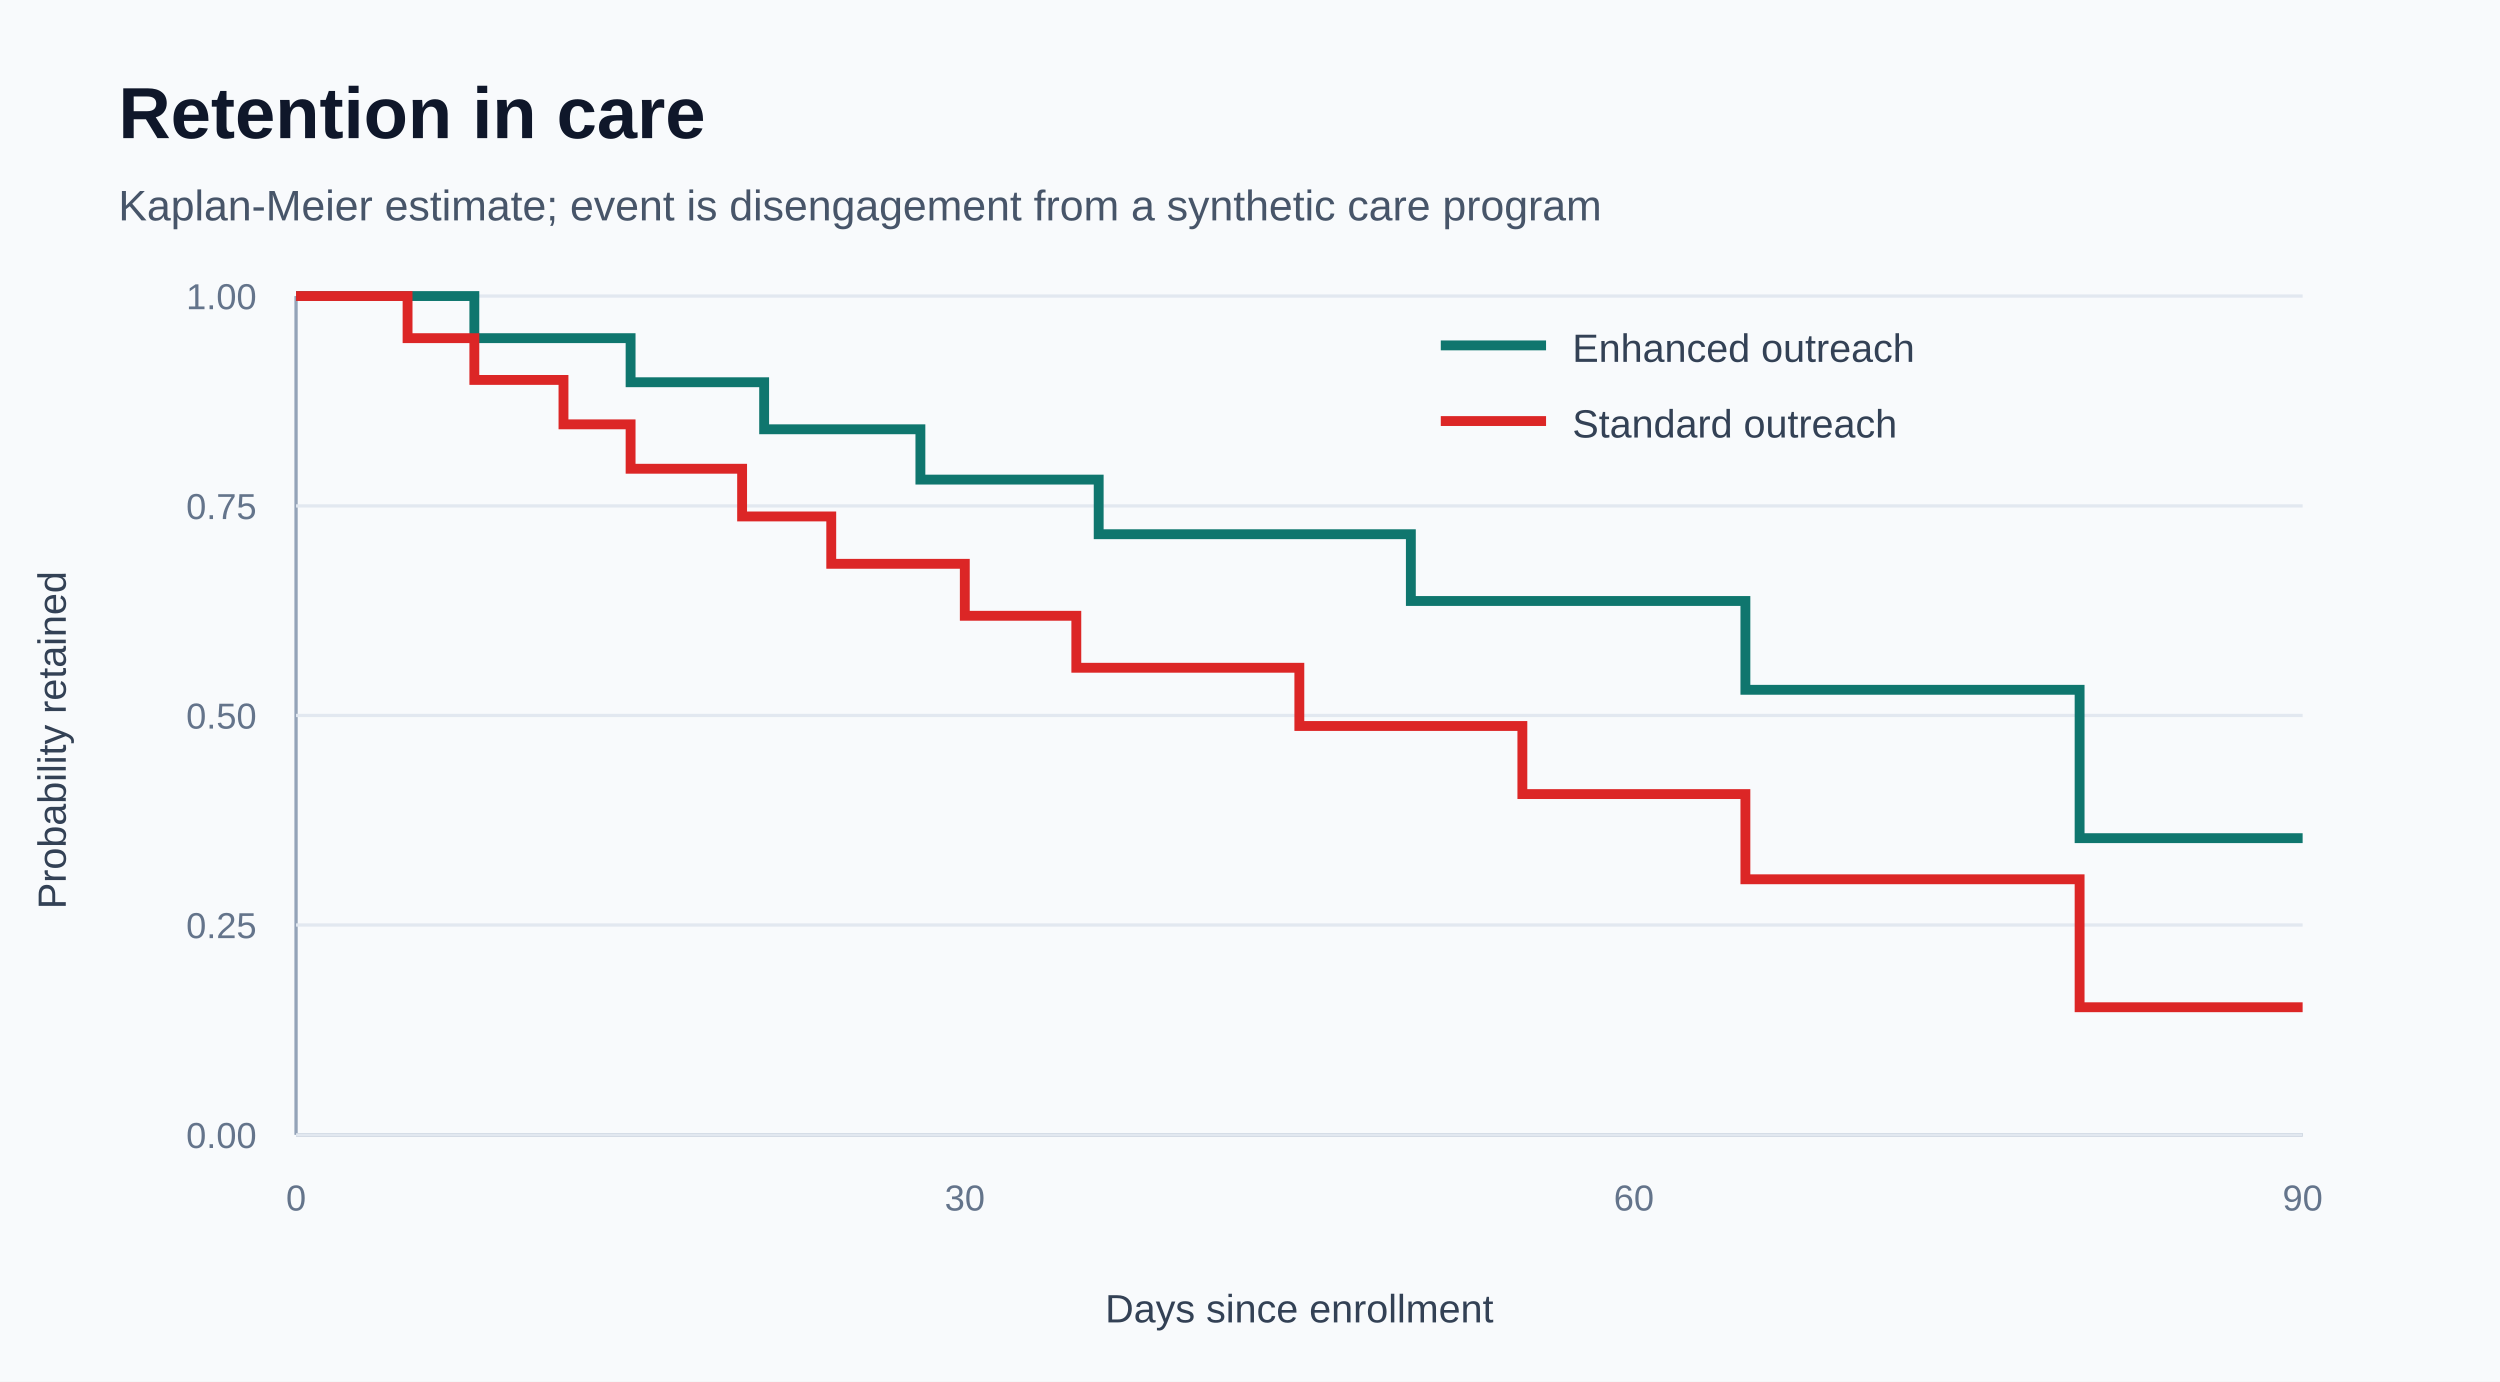
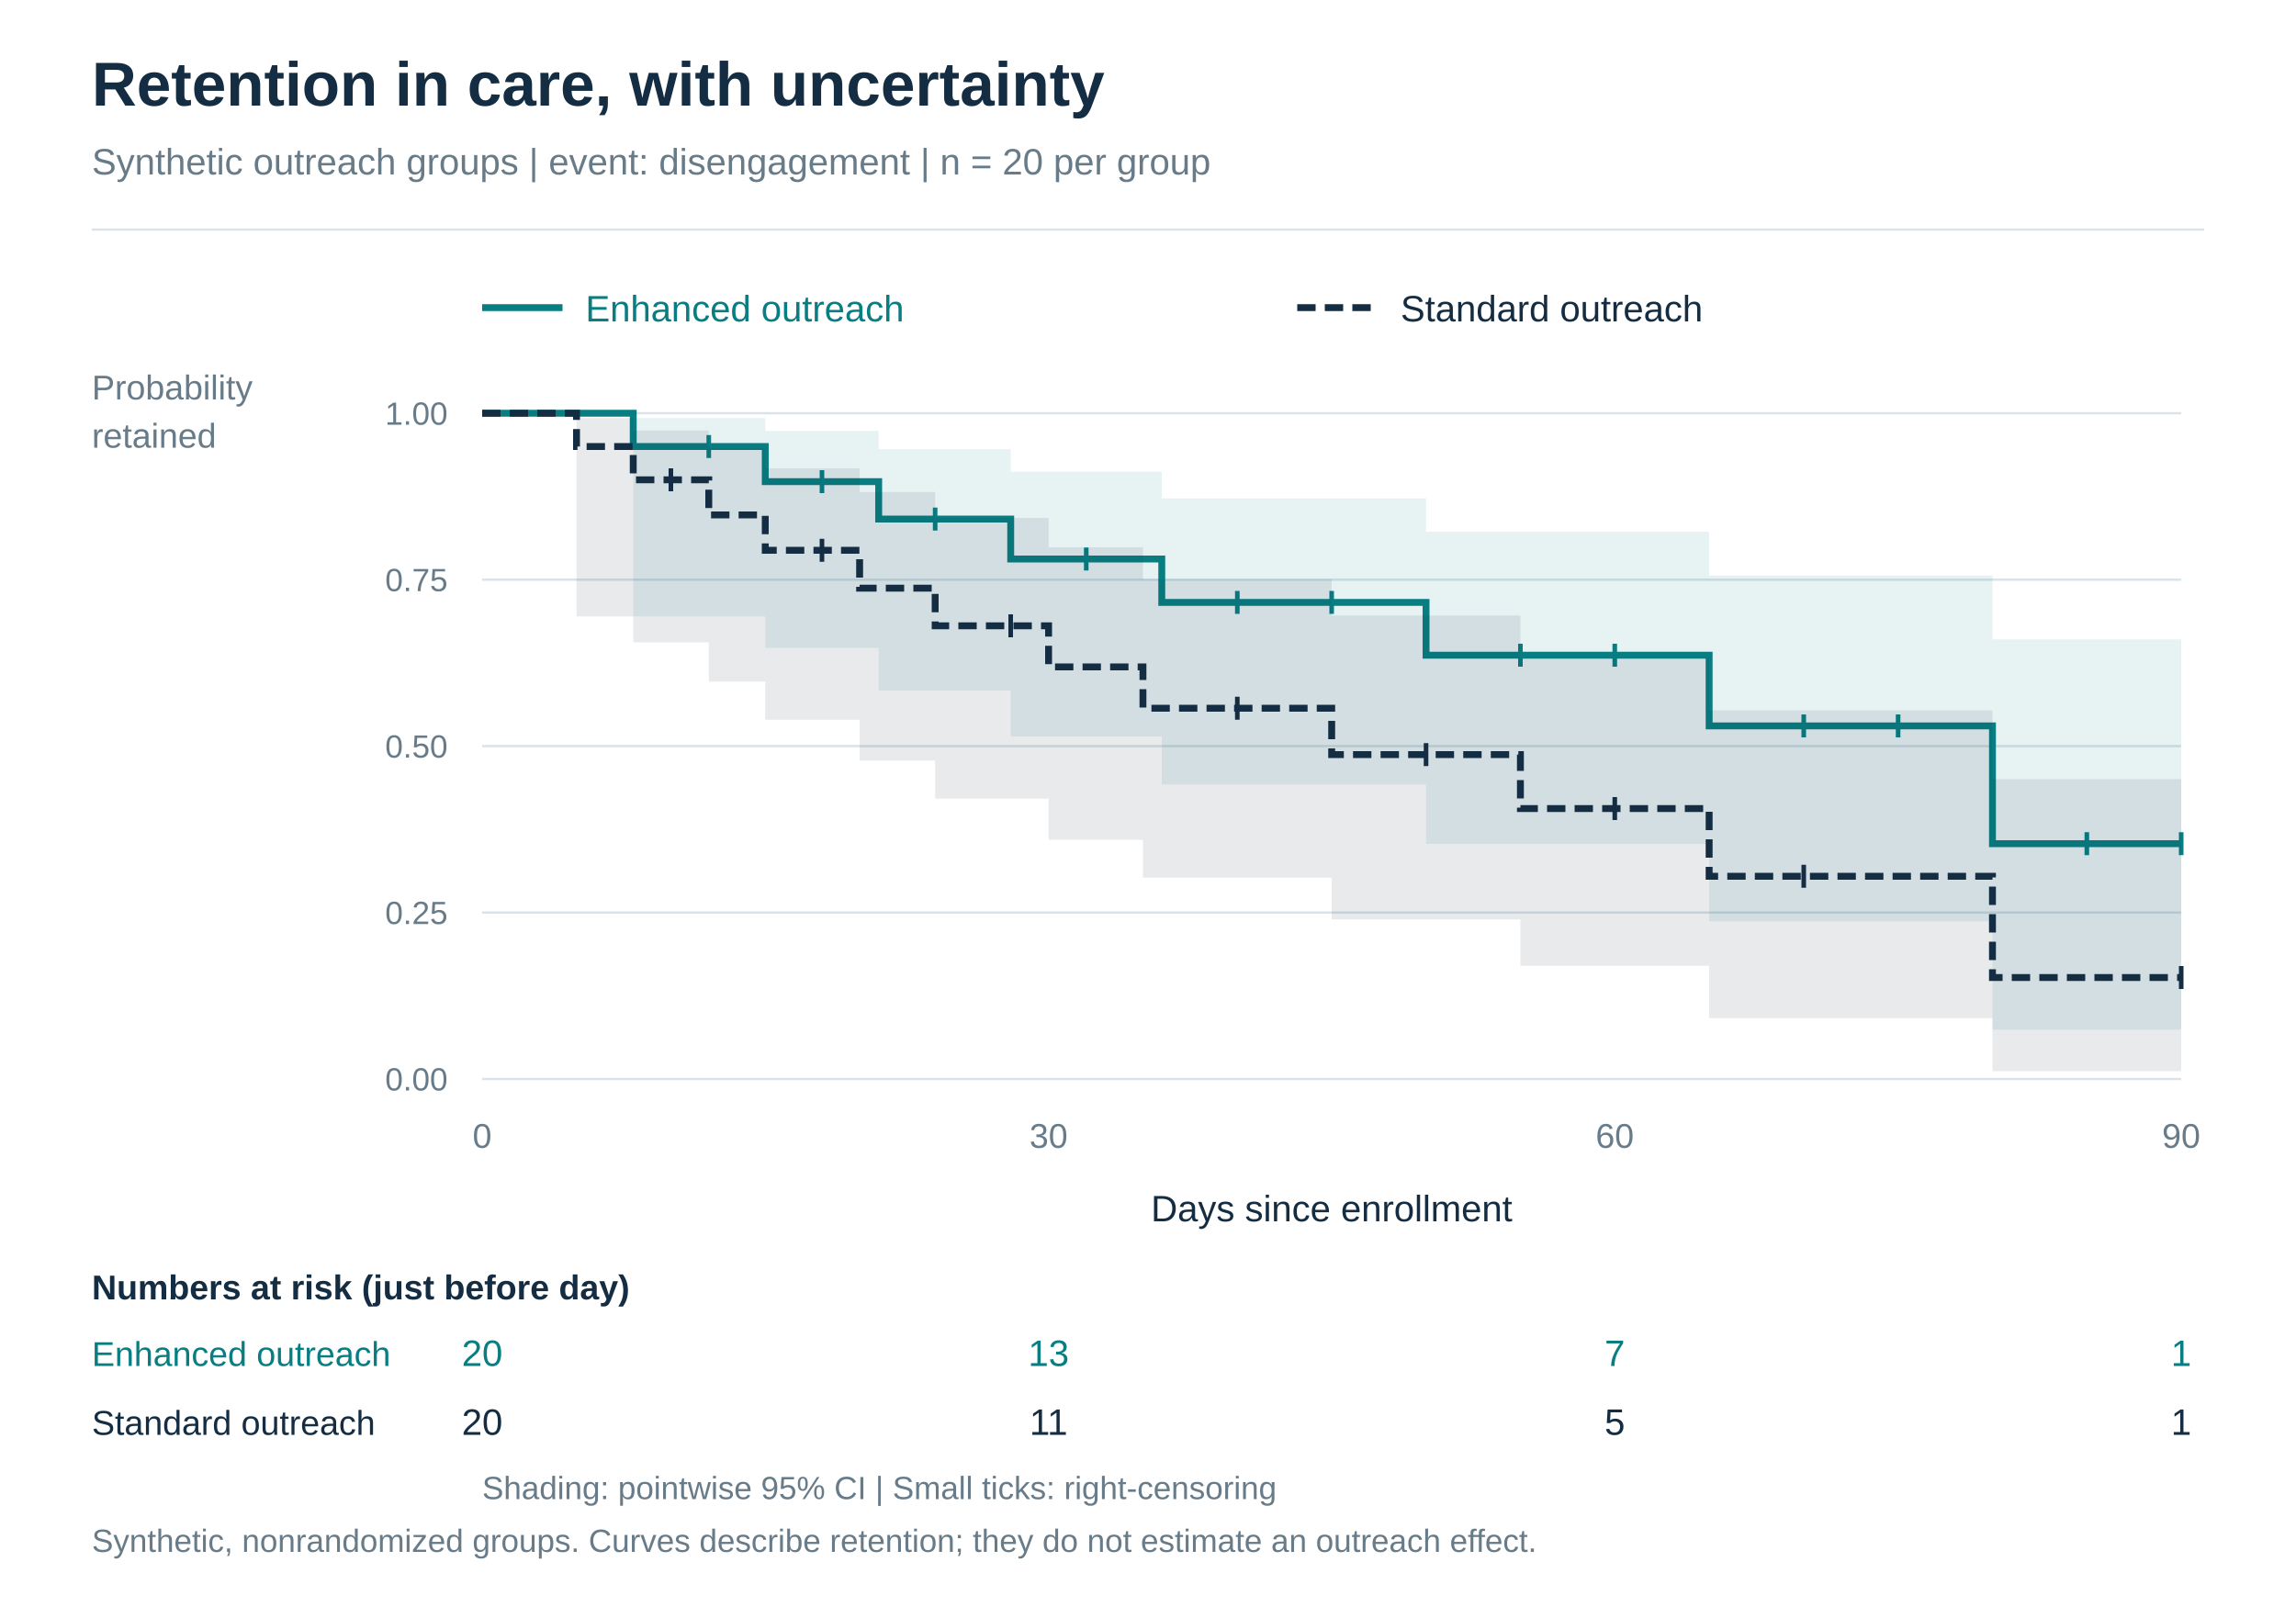
- <svg xmlns="http://www.w3.org/2000/svg" width="760" height="420" viewBox="0 0 760 420">
-   <rect width="100%" height="100%" fill="#f8fafc" />
-   <text x="36" y="42" font-family="Arial" font-size="22" font-weight="700" fill="#0f172a">Retention in care</text>
-   <text x="36" y="67" font-family="Arial" font-size="13" fill="#475569">Kaplan-Meier estimate; event is disengagement from a synthetic care program</text>
-   <line x1="90" y1="345" x2="700" y2="345" stroke="#94a3b8" />
-   <line x1="90" y1="90" x2="90" y2="345" stroke="#94a3b8" />
-   <line x1="90" y1="345.0" x2="700" y2="345.0" stroke="#e2e8f0" />
-   <text x="78" y="349.0" text-anchor="end" font-family="Arial" font-size="11" fill="#64748b">0.00</text>
-   <line x1="90" y1="281.2" x2="700" y2="281.2" stroke="#e2e8f0" />
-   <text x="78" y="285.2" text-anchor="end" font-family="Arial" font-size="11" fill="#64748b">0.25</text>
-   <line x1="90" y1="217.5" x2="700" y2="217.5" stroke="#e2e8f0" />
-   <text x="78" y="221.5" text-anchor="end" font-family="Arial" font-size="11" fill="#64748b">0.50</text>
-   <line x1="90" y1="153.8" x2="700" y2="153.8" stroke="#e2e8f0" />
-   <text x="78" y="157.8" text-anchor="end" font-family="Arial" font-size="11" fill="#64748b">0.75</text>
-   <line x1="90" y1="90.0" x2="700" y2="90.0" stroke="#e2e8f0" />
-   <text x="78" y="94.0" text-anchor="end" font-family="Arial" font-size="11" fill="#64748b">1.00</text>
-   <text x="90.0" y="368" text-anchor="middle" font-family="Arial" font-size="11" fill="#64748b">0</text>
-   <text x="293.3" y="368" text-anchor="middle" font-family="Arial" font-size="11" fill="#64748b">30</text>
-   <text x="496.7" y="368" text-anchor="middle" font-family="Arial" font-size="11" fill="#64748b">60</text>
-   <text x="700.0" y="368" text-anchor="middle" font-family="Arial" font-size="11" fill="#64748b">90</text>
-   <path d="M 90 90 H 144.2 V 102.8 H 171.3 V 102.8 H 191.7 V 116.2 H 212.0 V 116.2 H 232.3 V 130.5 H 252.7 V 130.5 H 279.8 V 145.8 H 306.9 V 145.8 H 334.0 V 162.4 H 361.1 V 162.4 H 395.0 V 162.4 H 428.9 V 182.7 H 462.8 V 182.7 H 496.7 V 182.7 H 530.6 V 209.7 H 564.4 V 209.7 H 598.3 V 209.7 H 632.2 V 254.8 H 666.1 V 254.8 H 700.0 V 254.8 H 700" fill="none" stroke="#0f766e" stroke-width="3" />
-   <path d="M 90 90 H 123.9 V 102.8 H 144.2 V 115.5 H 157.8 V 115.5 H 171.3 V 129.0 H 191.7 V 142.5 H 212.0 V 142.5 H 225.6 V 157.0 H 252.7 V 171.4 H 279.8 V 171.4 H 293.3 V 187.2 H 327.2 V 203.0 H 361.1 V 203.0 H 395.0 V 220.7 H 428.9 V 220.7 H 462.8 V 241.4 H 496.7 V 241.4 H 530.6 V 267.3 H 564.4 V 267.3 H 632.2 V 306.2 H 700.0 V 306.2 H 700" fill="none" stroke="#dc2626" stroke-width="3" />
-   <line x1="438" y1="105" x2="470" y2="105" stroke="#0f766e" stroke-width="3" />
-   <text x="478" y="110" font-family="Arial" font-size="12" fill="#334155">Enhanced outreach</text>
-   <line x1="438" y1="128" x2="470" y2="128" stroke="#dc2626" stroke-width="3" />
-   <text x="478" y="133" font-family="Arial" font-size="12" fill="#334155">Standard outreach</text>
-   <text x="395" y="402" text-anchor="middle" font-family="Arial" font-size="12" fill="#334155">Days since enrollment</text>
-   <text x="20" y="225" transform="rotate(-90 20 225)" text-anchor="middle" font-family="Arial" font-size="12" fill="#334155">Probability retained</text>
+ <svg xmlns="http://www.w3.org/2000/svg" width="1000" height="700" viewBox="0 0 1000 700" role="img" aria-labelledby="title desc">
+   <rect width="100%" height="100%" fill="#ffffff" />
+   <g font-family="Arial, sans-serif">
+     <text x="40.0" y="46.0" font-size="27" fill="#142d42" text-anchor="start" font-weight="700">Retention in care, with uncertainty</text>
+     <text x="40.0" y="76.0" font-size="16" fill="#687b89" text-anchor="start" font-weight="400">Synthetic outreach groups | event: disengagement | n = 20 per group</text>
+     <line x1="40.0" y1="100.0" x2="960.0" y2="100.0" stroke="#dae3e9" stroke-width="1" />
+     <line x1="210.0" y1="470.0" x2="950.0" y2="470.0" stroke="#dae3e9" stroke-width="1" />
+     <text x="195.0" y="475.0" font-size="14" fill="#687b89" text-anchor="end" font-weight="400">0.00</text>
+     <line x1="210.0" y1="397.5" x2="950.0" y2="397.5" stroke="#dae3e9" stroke-width="1" />
+     <text x="195.0" y="402.5" font-size="14" fill="#687b89" text-anchor="end" font-weight="400">0.25</text>
+     <line x1="210.0" y1="325.0" x2="950.0" y2="325.0" stroke="#dae3e9" stroke-width="1" />
+     <text x="195.0" y="330.0" font-size="14" fill="#687b89" text-anchor="end" font-weight="400">0.50</text>
+     <line x1="210.0" y1="252.5" x2="950.0" y2="252.5" stroke="#dae3e9" stroke-width="1" />
+     <text x="195.0" y="257.5" font-size="14" fill="#687b89" text-anchor="end" font-weight="400">0.75</text>
+     <line x1="210.0" y1="180.0" x2="950.0" y2="180.0" stroke="#dae3e9" stroke-width="1" />
+     <text x="195.0" y="185.0" font-size="14" fill="#687b89" text-anchor="end" font-weight="400">1.00</text>
+     <text x="210.0" y="500.0" font-size="15" fill="#687b89" text-anchor="middle" font-weight="400">0</text>
+     <text x="456.7" y="500.0" font-size="15" fill="#687b89" text-anchor="middle" font-weight="400">30</text>
+     <text x="703.3" y="500.0" font-size="15" fill="#687b89" text-anchor="middle" font-weight="400">60</text>
+     <text x="950.0" y="500.0" font-size="15" fill="#687b89" text-anchor="middle" font-weight="400">90</text>
+     <polygon points="210.0,180.0 275.8,180.0 275.8,182.1 308.7,182.1 308.7,182.1 333.3,182.1 333.3,187.7 358.0,187.7 358.0,187.7 382.7,187.7 382.7,195.7 407.3,195.7 407.3,195.7 440.2,195.7 440.2,205.5 473.1,205.5 473.1,205.5 506.0,205.5 506.0,217.1 538.9,217.1 538.9,217.1 580.0,217.1 580.0,217.1 621.1,217.1 621.1,231.6 662.2,231.6 662.2,231.6 703.3,231.6 703.3,231.6 744.4,231.6 744.4,250.7 785.6,250.7 785.6,250.7 826.7,250.7 826.7,250.7 867.8,250.7 867.8,278.5 908.9,278.5 908.9,278.5 950.0,278.5 950.0,278.5 950.0,448.5 950.0,448.5 908.9,448.5 908.9,448.5 867.8,448.5 867.8,401.3 826.7,401.3 826.7,401.3 785.6,401.3 785.6,401.3 744.4,401.3 744.4,367.6 703.3,367.6 703.3,367.6 662.2,367.6 662.2,367.6 621.1,367.6 621.1,341.7 580.0,341.7 580.0,341.7 538.9,341.7 538.9,341.7 506.0,341.7 506.0,320.8 473.1,320.8 473.1,320.8 440.2,320.8 440.2,300.8 407.3,300.8 407.3,300.8 382.7,300.8 382.7,282.2 358.0,282.2 358.0,282.2 333.3,282.2 333.3,268.5 308.7,268.5 308.7,268.5 275.8,268.5 275.8,180.0 210.0,180.0" fill="#087e83" opacity="0.10" />
+     <polyline points="210.0,180.0 275.8,180.0 275.8,194.5 308.7,194.5 308.7,194.5 333.3,194.5 333.3,209.8 358.0,209.8 358.0,209.8 382.7,209.8 382.7,226.1 407.3,226.1 407.3,226.1 440.2,226.1 440.2,243.5 473.1,243.5 473.1,243.5 506.0,243.5 506.0,262.4 538.9,262.4 538.9,262.4 580.0,262.4 580.0,262.4 621.1,262.4 621.1,285.4 662.2,285.4 662.2,285.4 703.3,285.4 703.3,285.4 744.4,285.4 744.4,316.2 785.6,316.2 785.6,316.2 826.7,316.2 826.7,316.2 867.8,316.2 867.8,367.5 908.9,367.5 908.9,367.5 950.0,367.5 950.0,367.5" fill="none" stroke="#087e83" stroke-width="3" />
+     <line x1="308.7" y1="189.5" x2="308.7" y2="199.5" stroke="#087e83" stroke-width="2" />
+     <line x1="358.0" y1="204.8" x2="358.0" y2="214.8" stroke="#087e83" stroke-width="2" />
+     <line x1="407.3" y1="221.1" x2="407.3" y2="231.1" stroke="#087e83" stroke-width="2" />
+     <line x1="473.1" y1="238.5" x2="473.1" y2="248.5" stroke="#087e83" stroke-width="2" />
+     <line x1="538.9" y1="257.4" x2="538.9" y2="267.4" stroke="#087e83" stroke-width="2" />
+     <line x1="580.0" y1="257.4" x2="580.0" y2="267.4" stroke="#087e83" stroke-width="2" />
+     <line x1="662.2" y1="280.4" x2="662.2" y2="290.4" stroke="#087e83" stroke-width="2" />
+     <line x1="703.3" y1="280.4" x2="703.3" y2="290.4" stroke="#087e83" stroke-width="2" />
+     <line x1="785.6" y1="311.2" x2="785.6" y2="321.2" stroke="#087e83" stroke-width="2" />
+     <line x1="826.7" y1="311.2" x2="826.7" y2="321.2" stroke="#087e83" stroke-width="2" />
+     <line x1="908.9" y1="362.5" x2="908.9" y2="372.5" stroke="#087e83" stroke-width="2" />
+     <line x1="950.0" y1="362.5" x2="950.0" y2="372.5" stroke="#087e83" stroke-width="2" />
+     <line x1="210.0" y1="134.0" x2="245.0" y2="134.0" stroke="#087e83" stroke-width="3" />
+     <text x="255.0" y="140.0" font-size="16" fill="#087e83" text-anchor="start" font-weight="400">Enhanced outreach</text>
+     <text x="40.0" y="595.0" font-size="15" fill="#087e83" text-anchor="start" font-weight="400">Enhanced outreach</text>
+     <text x="210.0" y="595.0" font-size="16" fill="#087e83" text-anchor="middle" font-weight="400">20</text>
+     <text x="456.7" y="595.0" font-size="16" fill="#087e83" text-anchor="middle" font-weight="400">13</text>
+     <text x="703.3" y="595.0" font-size="16" fill="#087e83" text-anchor="middle" font-weight="400">7</text>
+     <text x="950.0" y="595.0" font-size="16" fill="#087e83" text-anchor="middle" font-weight="400">1</text>
+     <polygon points="210.0,180.0 251.1,180.0 251.1,182.1 275.8,182.1 275.8,187.5 292.2,187.5 292.2,187.5 308.7,187.5 308.7,195.1 333.3,195.1 333.3,204.0 358.0,204.0 358.0,204.0 374.4,204.0 374.4,214.3 407.3,214.3 407.3,225.6 440.2,225.6 440.2,225.6 456.7,225.6 456.7,238.4 497.8,238.4 497.8,252.3 538.9,252.3 538.9,252.3 580.0,252.3 580.0,268.1 621.1,268.1 621.1,268.1 662.2,268.1 662.2,286.6 703.3,286.6 703.3,286.6 744.4,286.6 744.4,309.4 785.6,309.4 785.6,309.4 867.8,309.4 867.8,339.4 950.0,339.4 950.0,339.4 950.0,466.6 950.0,466.6 867.8,466.6 867.8,443.5 785.6,443.5 785.6,443.5 744.4,443.5 744.4,420.7 703.3,420.7 703.3,420.7 662.2,420.7 662.2,400.5 621.1,400.5 621.1,400.5 580.0,400.5 580.0,382.3 538.9,382.3 538.9,382.3 497.8,382.3 497.8,365.8 456.7,365.8 456.7,347.9 440.2,347.9 440.2,347.9 407.3,347.9 407.3,331.3 374.4,331.3 374.4,313.5 358.0,313.5 358.0,313.5 333.3,313.5 333.3,296.9 308.7,296.9 308.7,279.8 292.2,279.8 292.2,279.8 275.8,279.8 275.8,268.5 251.1,268.5 251.1,180.0 210.0,180.0" fill="#142d42" opacity="0.10" />
+     <polyline points="210.0,180.0 251.1,180.0 251.1,194.5 275.8,194.5 275.8,209.0 292.2,209.0 292.2,209.0 308.7,209.0 308.7,224.3 333.3,224.3 333.3,239.7 358.0,239.7 358.0,239.7 374.4,239.7 374.4,256.2 407.3,256.2 407.3,272.6 440.2,272.6 440.2,272.6 456.7,272.6 456.7,290.5 497.8,290.5 497.8,308.5 538.9,308.5 538.9,308.5 580.0,308.5 580.0,328.7 621.1,328.7 621.1,328.7 662.2,328.7 662.2,352.2 703.3,352.2 703.3,352.2 744.4,352.2 744.4,381.7 785.6,381.7 785.6,381.7 867.8,381.7 867.8,425.8 950.0,425.8 950.0,425.8" fill="none" stroke="#142d42" stroke-width="3" stroke-dasharray="8 4" />
+     <line x1="292.2" y1="204.0" x2="292.2" y2="214.0" stroke="#142d42" stroke-width="2" />
+     <line x1="358.0" y1="234.7" x2="358.0" y2="244.7" stroke="#142d42" stroke-width="2" />
+     <line x1="440.2" y1="267.6" x2="440.2" y2="277.6" stroke="#142d42" stroke-width="2" />
+     <line x1="538.9" y1="303.5" x2="538.9" y2="313.5" stroke="#142d42" stroke-width="2" />
+     <line x1="621.1" y1="323.7" x2="621.1" y2="333.7" stroke="#142d42" stroke-width="2" />
+     <line x1="703.3" y1="347.2" x2="703.3" y2="357.2" stroke="#142d42" stroke-width="2" />
+     <line x1="785.6" y1="376.7" x2="785.6" y2="386.7" stroke="#142d42" stroke-width="2" />
+     <line x1="950.0" y1="420.8" x2="950.0" y2="430.8" stroke="#142d42" stroke-width="2" />
+     <line x1="565.0" y1="134.0" x2="600.0" y2="134.0" stroke="#142d42" stroke-width="3" stroke-dasharray="8 4" />
+     <text x="610.0" y="140.0" font-size="16" fill="#142d42" text-anchor="start" font-weight="400">Standard outreach</text>
+     <text x="40.0" y="625.0" font-size="15" fill="#142d42" text-anchor="start" font-weight="400">Standard outreach</text>
+     <text x="210.0" y="625.0" font-size="16" fill="#142d42" text-anchor="middle" font-weight="400">20</text>
+     <text x="456.7" y="625.0" font-size="16" fill="#142d42" text-anchor="middle" font-weight="400">11</text>
+     <text x="703.3" y="625.0" font-size="16" fill="#142d42" text-anchor="middle" font-weight="400">5</text>
+     <text x="950.0" y="625.0" font-size="16" fill="#142d42" text-anchor="middle" font-weight="400">1</text>
+     <text x="40.0" y="174.0" font-size="15" fill="#687b89" text-anchor="start" font-weight="400">Probability</text>
+     <text x="40.0" y="195.0" font-size="15" fill="#687b89" text-anchor="start" font-weight="400">retained</text>
+     <text x="580.0" y="532.0" font-size="16" fill="#142d42" text-anchor="middle" font-weight="400">Days since enrollment</text>
+     <text x="40.0" y="566.0" font-size="15" fill="#142d42" text-anchor="start" font-weight="700">Numbers at risk (just before day)</text>
+     <text x="210.0" y="653.0" font-size="14" fill="#687b89" text-anchor="start" font-weight="400">Shading: pointwise 95% CI   |   Small ticks: right-censoring</text>
+     <text x="40.0" y="676.0" font-size="14" fill="#687b89" text-anchor="start" font-weight="400">Synthetic, nonrandomized groups. Curves describe retention; they do not estimate an outreach effect.</text>
+   </g>
</svg>
